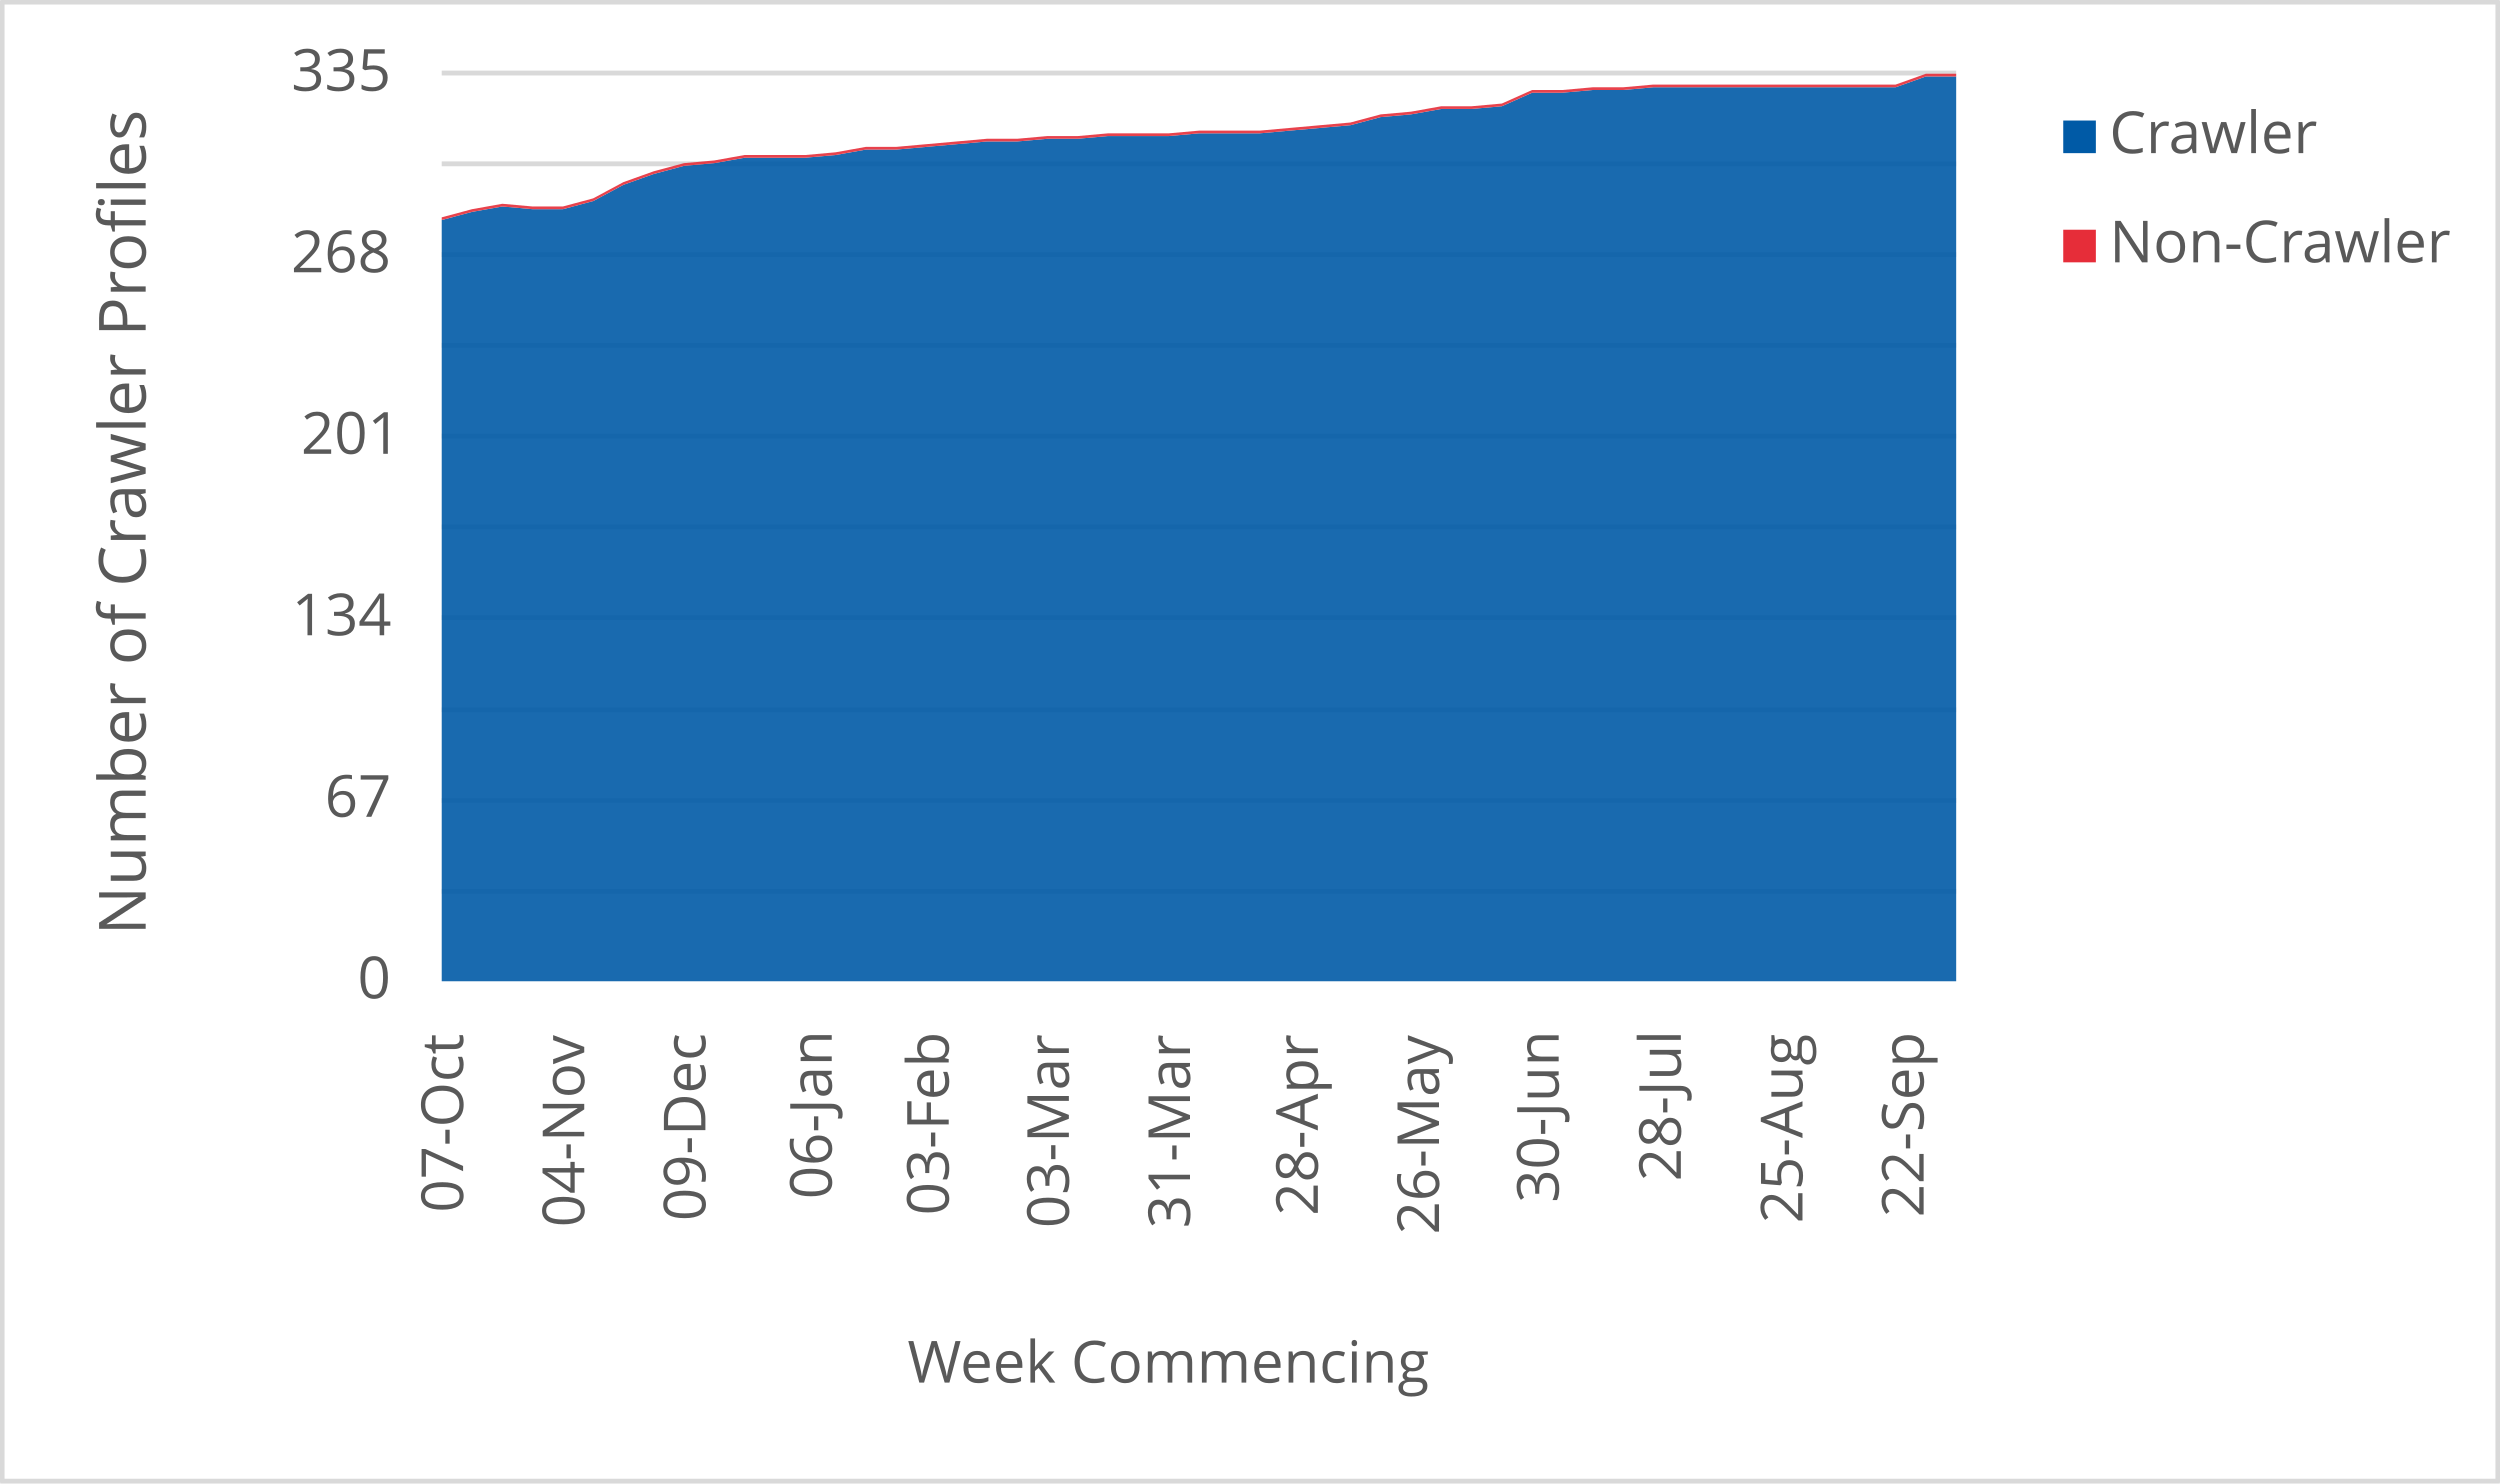
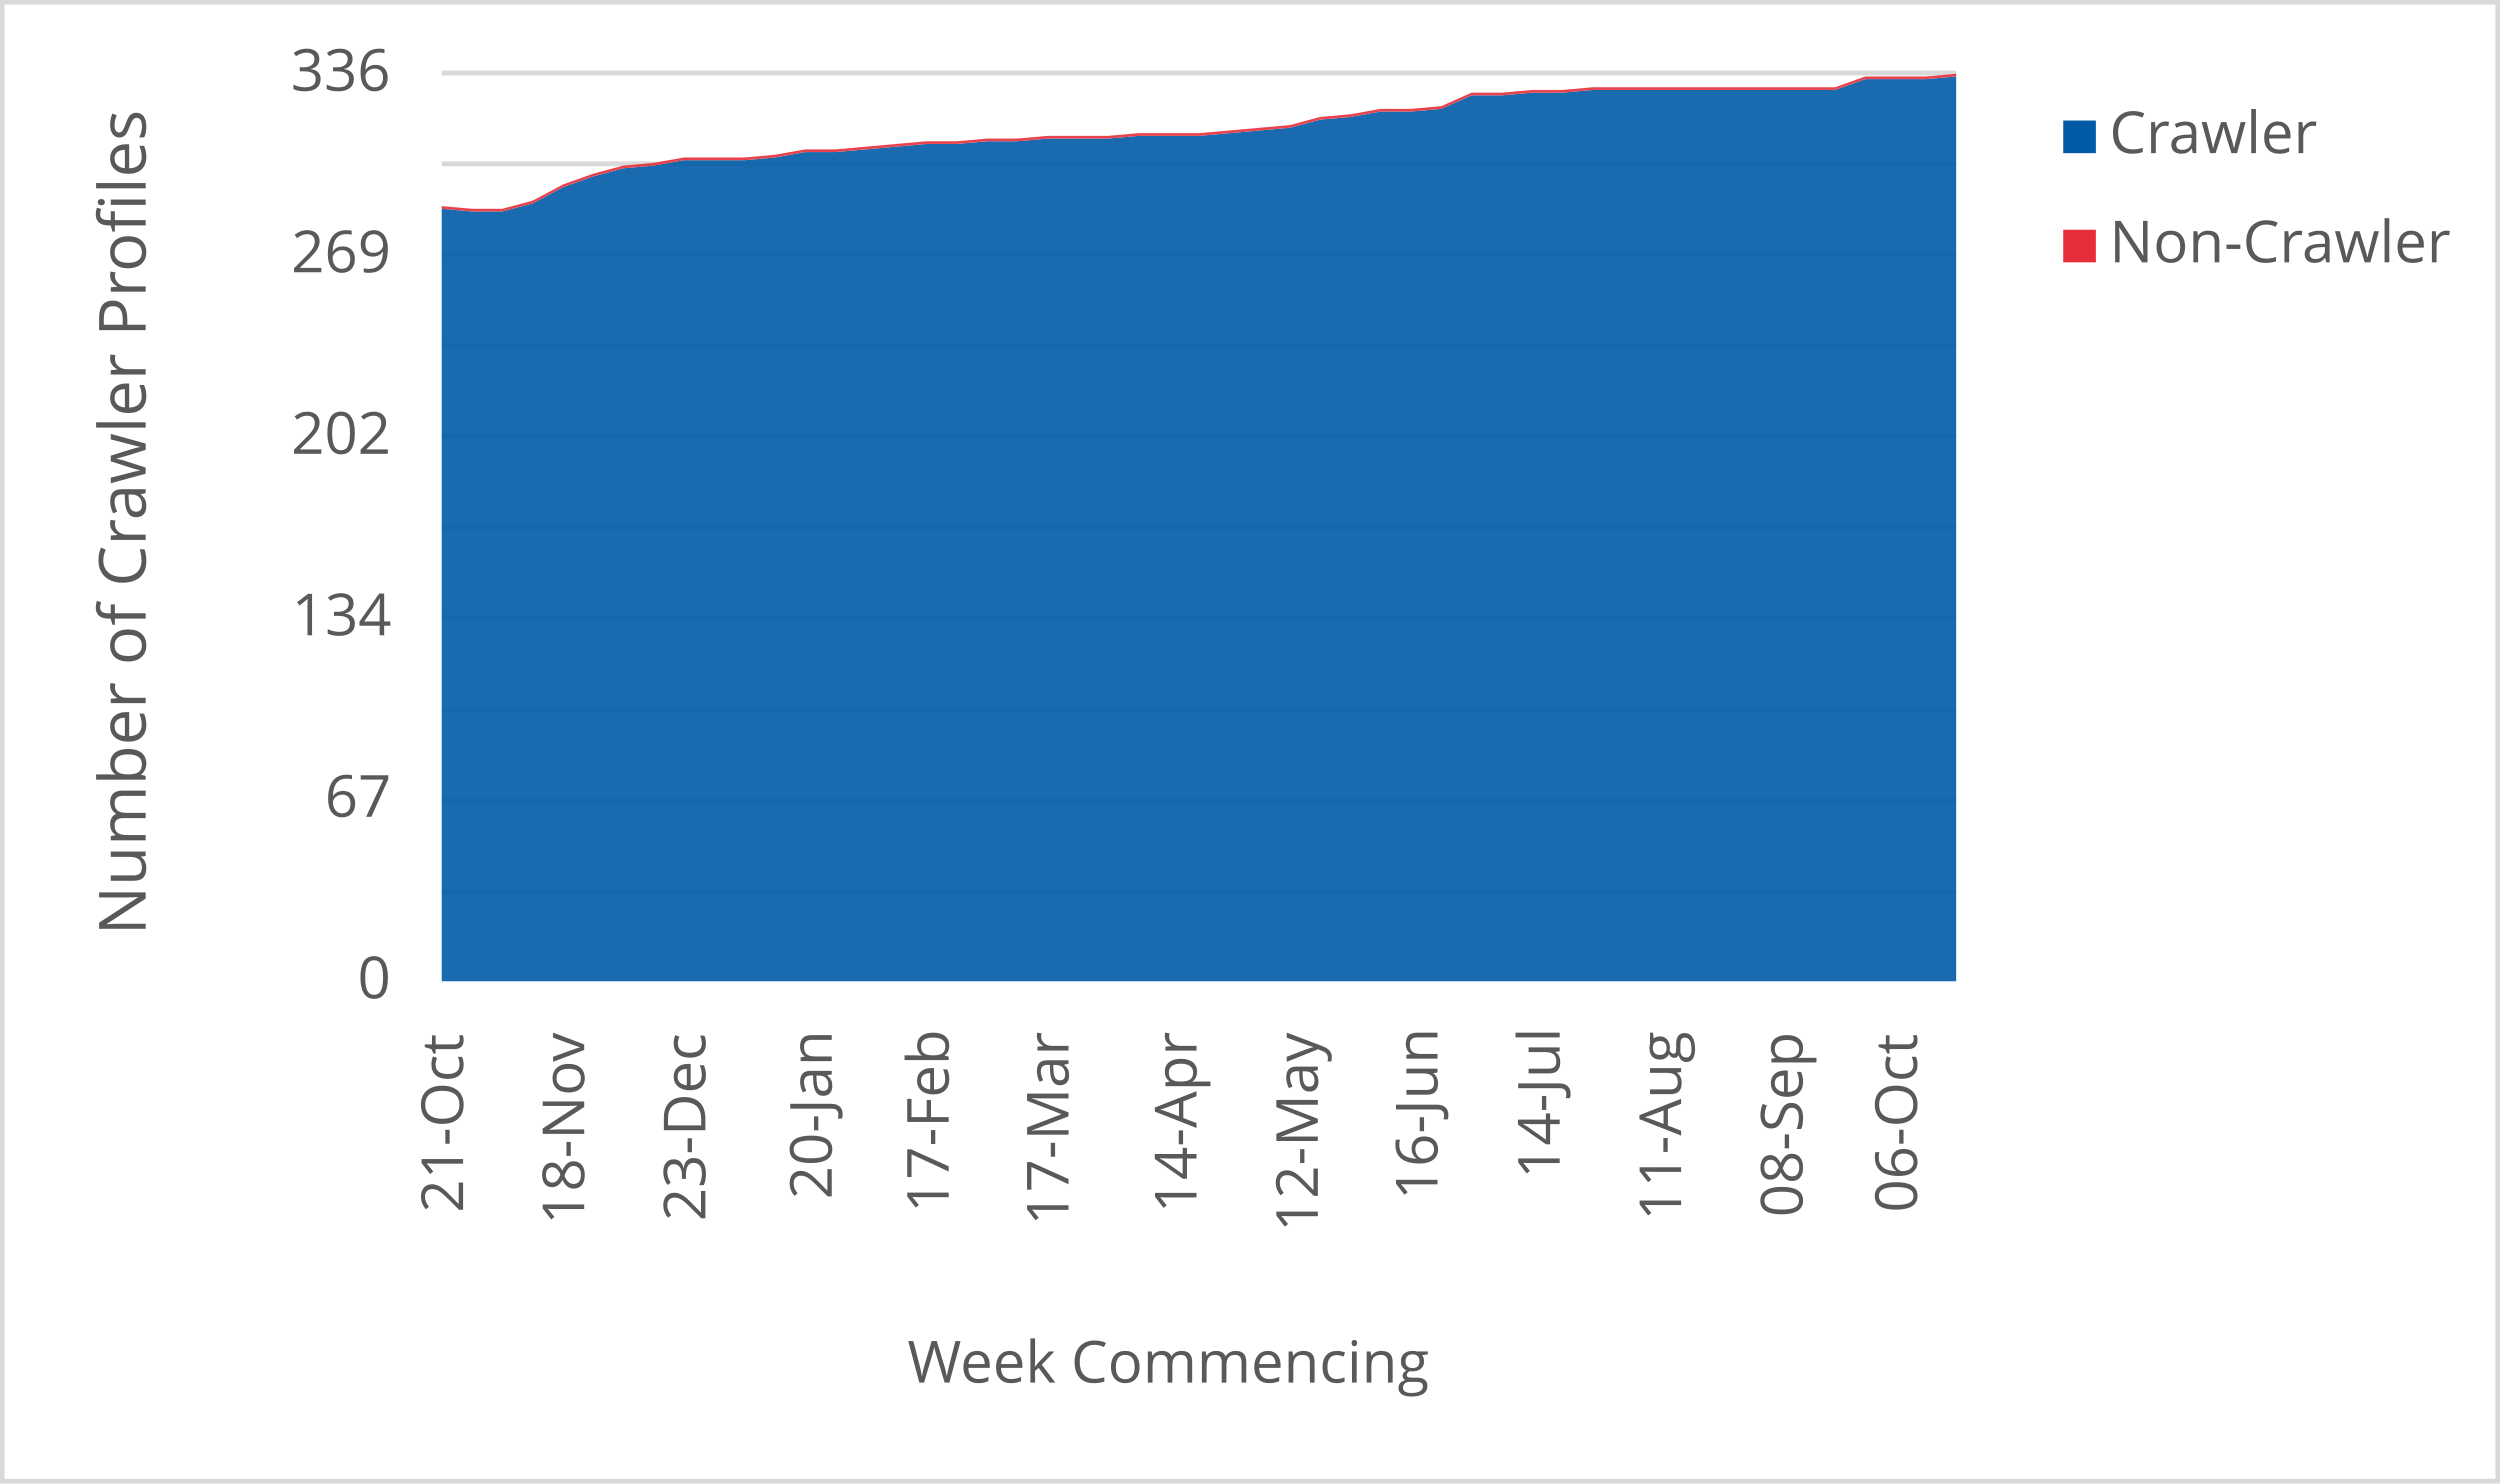
<svg xmlns="http://www.w3.org/2000/svg" width="1763" height="1046" xml:space="preserve" overflow="hidden">
  <defs>
    <clipPath id="clip0">
      <rect x="2917" y="346" width="1763" height="1046" />
    </clipPath>
  </defs>
  <g clip-path="url(#clip0)" transform="translate(-2917 -346)">
    <rect x="2918" y="347" width="1760" height="1043" fill="#FFFFFF" />
    <g>
      <path d="    M3228.5 974.532 4296.5 974.532    M3228.5 910.53 4296.5 910.53    M3228.5 846.528 4296.5 846.528    M3228.5 781.526 4296.5 781.526    M3228.5 717.524 4296.5 717.524    M3228.5 653.522 4296.5 653.522    M3228.5 589.52 4296.5 589.52    M3228.5 525.517 4296.5 525.517    M3228.5 461.515 4296.5 461.515    M3228.5 397.5 4296.5 397.5" stroke="#D9D9D9" stroke-width="3.438" stroke-linejoin="round" stroke-miterlimit="10" fill="none" />
    </g>
    <g>
      <path d="M 1038.5 4296.5 1038.5" stroke="#D9D9D9" stroke-width="3.438" stroke-linejoin="round" stroke-miterlimit="10" fill="none" fill-rule="evenodd" />
    </g>
    <g>
-       <text fill="#595959" font-family="Verdana,Open Sans,DejaVu Sans,sans-serif" font-weight="400" font-size="41" transform="matrix(6.12323e-17 -1 1 6.12323e-17 3243.565 1201.1)">07-Oct</text>
+       <text fill="#595959" font-family="Verdana,Open Sans,DejaVu Sans,sans-serif" font-weight="400" font-size="41" transform="matrix(6.12323e-17 -1 1 6.12323e-17 3243.565 1201.14)">21-Oct</text>
    </g>
    <g>
-       <text fill="#595959" font-family="Verdana,Open Sans,DejaVu Sans,sans-serif" font-weight="400" font-size="41" transform="matrix(6.12323e-17 -1 1 6.12323e-17 3329.005 1211.43)">04-Nov</text>
+       <text fill="#595959" font-family="Verdana,Open Sans,DejaVu Sans,sans-serif" font-weight="400" font-size="41" transform="matrix(6.12323e-17 -1 1 6.12323e-17 3328.985 1209.708)">18-Nov</text>
    </g>
    <g>
-       <text fill="#595959" font-family="Verdana,Open Sans,DejaVu Sans,sans-serif" font-weight="400" font-size="41" transform="matrix(6.12323e-17 -1 1 6.12323e-17 3414.445 1207.086)">09-Dec</text>
+       <text fill="#595959" font-family="Verdana,Open Sans,DejaVu Sans,sans-serif" font-weight="400" font-size="41" transform="matrix(6.12323e-17 -1 1 6.12323e-17 3414.425 1207.126)">23-Dec</text>
    </g>
    <g>
-       <text fill="#595959" font-family="Verdana,Open Sans,DejaVu Sans,sans-serif" font-weight="400" font-size="41" transform="matrix(6.12323e-17 -1 1 6.12323e-17 3503.538 1191.651)">06-Jan</text>
+       <text fill="#595959" font-family="Verdana,Open Sans,DejaVu Sans,sans-serif" font-weight="400" font-size="41" transform="matrix(6.12323e-17 -1 1 6.12323e-17 3503.538 1191.691)">20-Jan</text>
    </g>
    <g>
-       <text fill="#595959" font-family="Verdana,Open Sans,DejaVu Sans,sans-serif" font-weight="400" font-size="41" transform="matrix(6.12323e-17 -1 1 6.12323e-17 3586.035 1203.042)">03-Feb</text>
+       <text fill="#595959" font-family="Verdana,Open Sans,DejaVu Sans,sans-serif" font-weight="400" font-size="41" transform="matrix(6.12323e-17 -1 1 6.12323e-17 3586.035 1201.32)">17-Feb</text>
    </g>
    <g>
-       <text fill="#595959" font-family="Verdana,Open Sans,DejaVu Sans,sans-serif" font-weight="400" font-size="41" transform="matrix(6.12323e-17 -1 1 6.12323e-17 3670.765 1212.011)">03-Mar</text>
+       <text fill="#595959" font-family="Verdana,Open Sans,DejaVu Sans,sans-serif" font-weight="400" font-size="41" transform="matrix(6.12323e-17 -1 1 6.12323e-17 3670.534 1210.289)">17-Mar</text>
    </g>
    <g>
-       <text fill="#595959" font-family="Verdana,Open Sans,DejaVu Sans,sans-serif" font-weight="400" font-size="41" transform="matrix(6.12323e-17 -1 1 6.12323e-17 3756.185 1212.171)">31-Mar</text>
+       <text fill="#595959" font-family="Verdana,Open Sans,DejaVu Sans,sans-serif" font-weight="400" font-size="41" transform="matrix(6.12323e-17 -1 1 6.12323e-17 3760.779 1201.541)">14-Apr</text>
    </g>
    <g>
-       <text fill="#595959" font-family="Verdana,Open Sans,DejaVu Sans,sans-serif" font-weight="400" font-size="41" transform="matrix(6.12323e-17 -1 1 6.12323e-17 3846.349 1203.302)">28-Apr</text>
+       <text fill="#595959" font-family="Verdana,Open Sans,DejaVu Sans,sans-serif" font-weight="400" font-size="41" transform="matrix(6.12323e-17 -1 1 6.12323e-17 3846.349 1214.753)">12-May</text>
    </g>
    <g>
-       <text fill="#595959" font-family="Verdana,Open Sans,DejaVu Sans,sans-serif" font-weight="400" font-size="41" transform="matrix(6.12323e-17 -1 1 6.12323e-17 3931.789 1216.515)">26-May</text>
+       <text fill="#595959" font-family="Verdana,Open Sans,DejaVu Sans,sans-serif" font-weight="400" font-size="41" transform="matrix(6.12323e-17 -1 1 6.12323e-17 3930.718 1192.291)">16-Jun</text>
    </g>
    <g>
-       <text fill="#595959" font-family="Verdana,Open Sans,DejaVu Sans,sans-serif" font-weight="400" font-size="41" transform="matrix(6.12323e-17 -1 1 6.12323e-17 4016.178 1194.173)">30-Jun</text>
+       <text fill="#595959" font-family="Verdana,Open Sans,DejaVu Sans,sans-serif" font-weight="400" font-size="41" transform="matrix(6.12323e-17 -1 1 6.12323e-17 4016.889 1177.277)">14-Jul</text>
    </g>
    <g>
-       <text fill="#595959" font-family="Verdana,Open Sans,DejaVu Sans,sans-serif" font-weight="400" font-size="41" transform="matrix(6.12323e-17 -1 1 6.12323e-17 4102.329 1179.039)">28-Jul</text>
+       <text fill="#595959" font-family="Verdana,Open Sans,DejaVu Sans,sans-serif" font-weight="400" font-size="41" transform="matrix(6.12323e-17 -1 1 6.12323e-17 4102.519 1206.906)">11-Aug</text>
    </g>
    <g>
-       <text fill="#595959" font-family="Verdana,Open Sans,DejaVu Sans,sans-serif" font-weight="400" font-size="41" transform="matrix(6.12323e-17 -1 1 6.12323e-17 4188.109 1208.667)">25-Aug</text>
+       <text fill="#595959" font-family="Verdana,Open Sans,DejaVu Sans,sans-serif" font-weight="400" font-size="41" transform="matrix(6.12323e-17 -1 1 6.12323e-17 4188.129 1204.383)">08-Sep</text>
    </g>
    <g>
-       <text fill="#595959" font-family="Verdana,Open Sans,DejaVu Sans,sans-serif" font-weight="400" font-size="41" transform="matrix(6.12323e-17 -1 1 6.12323e-17 4273.549 1204.423)">22-Sep</text>
+       <text fill="#595959" font-family="Verdana,Open Sans,DejaVu Sans,sans-serif" font-weight="400" font-size="41" transform="matrix(6.12323e-17 -1 1 6.12323e-17 4268.845 1201.1)">06-Oct</text>
    </g>
    <g>
      <text fill="#595959" font-family="Verdana,Open Sans,DejaVu Sans,sans-serif" font-weight="400" font-size="41" transform="matrix(1 0 0 1 3169.141 1050)">0</text>
    </g>
    <g>
      <text fill="#595959" font-family="Verdana,Open Sans,DejaVu Sans,sans-serif" font-weight="400" font-size="41" transform="matrix(1 0 0 1 3146.039 922)">67</text>
    </g>
    <g>
      <text fill="#595959" font-family="Verdana,Open Sans,DejaVu Sans,sans-serif" font-weight="400" font-size="41" transform="matrix(1 0 0 1 3122.756 794)">134</text>
    </g>
    <g>
-       <text fill="#595959" font-family="Verdana,Open Sans,DejaVu Sans,sans-serif" font-weight="400" font-size="41" transform="matrix(1 0 0 1 3129.302 666)">201</text>
+       <text fill="#595959" font-family="Verdana,Open Sans,DejaVu Sans,sans-serif" font-weight="400" font-size="41" transform="matrix(1 0 0 1 3122.375 666)">202</text>
    </g>
    <g>
-       <text fill="#595959" font-family="Verdana,Open Sans,DejaVu Sans,sans-serif" font-weight="400" font-size="41" transform="matrix(1 0 0 1 3122.295 538)">268</text>
+       <text fill="#595959" font-family="Verdana,Open Sans,DejaVu Sans,sans-serif" font-weight="400" font-size="41" transform="matrix(1 0 0 1 3122.375 538)">269</text>
    </g>
    <g>
-       <text fill="#595959" font-family="Verdana,Open Sans,DejaVu Sans,sans-serif" font-weight="400" font-size="41" transform="matrix(1 0 0 1 3122.416 410)">335</text>
+       <text fill="#595959" font-family="Verdana,Open Sans,DejaVu Sans,sans-serif" font-weight="400" font-size="41" transform="matrix(1 0 0 1 3122.055 410)">336</text>
    </g>
    <g>
      <text fill="#595959" font-family="Verdana,Open Sans,DejaVu Sans,sans-serif" font-weight="400" font-size="41" transform="matrix(1 0 0 1 3556.971 1321)">Week Commencing</text>
    </g>
    <g>
      <text fill="#595959" font-family="Verdana,Open Sans,DejaVu Sans,sans-serif" font-weight="400" font-size="46" transform="matrix(6.12323e-17 -1 1 6.12323e-17 3019.73 1005.486)">Number of Crawler Profiles</text>
    </g>
    <rect x="2918.5" y="347.5" width="1760" height="1043" stroke="#D9D9D9" stroke-width="3.438" stroke-linejoin="round" stroke-miterlimit="10" fill="none" />
    <g>
-       <path d="M3228.5 1038 3249.86 1038 3271.22 1038 3292.58 1038 3313.94 1038 3335.3 1038 3356.66 1038 3378.02 1038 3399.38 1038 3420.74 1038 3442.1 1038 3463.46 1038 3484.82 1038 3506.18 1038 3527.54 1038 3548.9 1038 3570.26 1038 3591.62 1038 3612.98 1038 3634.34 1038 3655.7 1038 3677.06 1038 3698.42 1038 3719.78 1038 3741.14 1038 3762.5 1038 3783.86 1038 3805.22 1038 3826.58 1038 3847.94 1038 3869.3 1038 3890.66 1038 3912.02 1038 3933.38 1038 3954.74 1038 3976.1 1038 3997.46 1038 4018.82 1038 4040.18 1038 4061.54 1038 4082.9 1038 4104.26 1038 4125.62 1038 4146.98 1038 4168.34 1038 4189.7 1038 4211.06 1038 4232.42 1038 4253.78 1038 4275.14 1038 4296.5 1038 4296.5 399.91 4275.14 399.91 4253.78 407.552 4232.42 407.552 4211.06 407.552 4189.7 407.552 4168.34 407.552 4146.98 407.552 4125.62 407.552 4104.26 407.552 4082.9 407.552 4061.54 409.463 4040.18 409.463 4018.82 411.373 3997.46 411.373 3976.1 420.925 3954.74 422.836 3933.38 422.836 3912.02 426.657 3890.66 428.567 3869.3 434.299 3847.94 436.209 3826.58 438.119 3805.22 440.03 3783.86 440.03 3762.5 440.03 3741.14 441.94 3719.78 441.94 3698.42 441.94 3677.06 443.851 3655.7 443.851 3634.34 445.761 3612.98 445.761 3591.62 447.672 3570.26 449.582 3548.9 451.493 3527.54 451.493 3506.18 455.313 3484.82 457.224 3463.46 457.224 3442.1 457.224 3420.74 461.045 3399.38 462.955 3378.02 468.687 3356.66 476.328 3335.3 487.791 3313.94 493.522 3292.58 493.522 3271.22 491.612 3249.86 495.433 3228.5 501.164 3228.5 1038Z" fill="#005aa6" opacity="0.9" />
+       <path d="M3228.5 1038 3249.86 1038 3271.22 1038 3292.58 1038 3313.94 1038 3335.3 1038 3356.66 1038 3378.02 1038 3399.38 1038 3420.74 1038 3442.1 1038 3463.46 1038 3484.82 1038 3506.18 1038 3527.54 1038 3548.9 1038 3570.26 1038 3591.62 1038 3612.98 1038 3634.34 1038 3655.7 1038 3677.06 1038 3698.42 1038 3719.78 1038 3741.14 1038 3762.5 1038 3783.86 1038 3805.22 1038 3826.58 1038 3847.94 1038 3869.3 1038 3890.66 1038 3912.02 1038 3933.38 1038 3954.74 1038 3976.1 1038 3997.46 1038 4018.82 1038 4040.18 1038 4061.54 1038 4082.9 1038 4104.26 1038 4125.62 1038 4146.98 1038 4168.34 1038 4189.7 1038 4211.06 1038 4232.42 1038 4253.78 1038 4275.14 1038 4296.5 1038 4296.5 399.905 4275.14 401.81 4253.78 401.81 4232.42 401.81 4211.06 409.429 4189.7 409.429 4168.34 409.429 4146.98 409.429 4125.62 409.429 4104.26 409.429 4082.9 409.429 4061.54 409.429 4040.18 409.429 4018.82 411.333 3997.46 411.333 3976.1 413.238 3954.74 413.238 3933.38 422.762 3912.02 424.667 3890.66 424.667 3869.3 428.476 3847.94 430.381 3826.58 436.095 3805.22 438 3783.86 439.905 3762.5 441.81 3741.14 441.81 3719.78 441.81 3698.42 443.714 3677.06 443.714 3655.7 443.714 3634.34 445.619 3612.98 445.619 3591.62 447.524 3570.26 447.524 3548.9 449.429 3527.54 451.333 3506.18 453.238 3484.82 453.238 3463.46 457.048 3442.1 458.952 3420.74 458.952 3399.38 458.952 3378.02 462.762 3356.66 464.667 3335.3 470.381 3313.94 478 3292.58 489.429 3271.22 495.143 3249.86 495.143 3228.5 493.238 3228.5 1038Z" fill="#005aa6" opacity="0.9" />
    </g>
    <g>
-       <path d="M3228.5 501.164 3249.86 495.433 3271.22 491.612 3292.58 493.522 3313.94 493.522 3335.3 487.791 3356.66 476.328 3378.02 468.687 3399.38 462.955 3420.74 461.045 3442.1 457.224 3463.46 457.224 3484.82 457.224 3506.18 455.313 3527.54 451.493 3548.9 451.493 3570.26 449.582 3591.62 447.672 3612.98 445.761 3634.34 445.761 3655.7 443.851 3677.06 443.851 3698.42 441.94 3719.78 441.94 3741.14 441.94 3762.5 440.03 3783.86 440.03 3805.22 440.03 3826.58 438.119 3847.94 436.209 3869.3 434.299 3890.66 428.567 3912.02 426.657 3933.38 422.836 3954.74 422.836 3976.1 420.925 3997.46 411.373 4018.82 411.373 4040.18 409.463 4061.54 409.463 4082.9 407.552 4104.26 407.552 4125.62 407.552 4146.98 407.552 4168.34 407.552 4189.7 407.552 4211.06 407.552 4232.42 407.552 4253.78 407.552 4275.14 399.91 4296.5 399.91 4296.5 398 4275.14 398 4253.78 405.642 4232.42 405.642 4211.06 405.642 4189.7 405.642 4168.34 405.642 4146.98 405.642 4125.62 405.642 4104.26 405.642 4082.9 405.642 4061.54 407.552 4040.18 407.552 4018.82 409.463 3997.46 409.463 3976.1 419.015 3954.74 420.925 3933.38 420.925 3912.02 424.746 3890.66 426.657 3869.3 432.388 3847.94 434.299 3826.58 436.209 3805.22 438.119 3783.86 438.119 3762.5 438.119 3741.14 440.03 3719.78 440.03 3698.42 440.03 3677.06 441.94 3655.7 441.94 3634.34 443.851 3612.98 443.851 3591.62 445.761 3570.26 447.672 3548.9 449.582 3527.54 449.582 3506.18 453.403 3484.82 455.313 3463.46 455.313 3442.1 455.313 3420.74 459.134 3399.38 461.045 3378.02 466.776 3356.66 474.418 3335.3 485.881 3313.94 491.612 3292.58 491.612 3271.22 489.701 3249.86 493.522 3228.5 499.254 3228.5 501.164Z" fill="#e62d39" opacity="0.9" />
+       <path d="M3228.5 493.238 3249.86 495.143 3271.22 495.143 3292.58 489.429 3313.94 478 3335.3 470.381 3356.66 464.667 3378.02 462.762 3399.38 458.952 3420.74 458.952 3442.1 458.952 3463.46 457.048 3484.82 453.238 3506.18 453.238 3527.54 451.333 3548.9 449.429 3570.26 447.524 3591.62 447.524 3612.98 445.619 3634.34 445.619 3655.7 443.714 3677.06 443.714 3698.42 443.714 3719.78 441.81 3741.14 441.81 3762.5 441.81 3783.86 439.905 3805.22 438 3826.58 436.095 3847.94 430.381 3869.3 428.476 3890.66 424.667 3912.02 424.667 3933.38 422.762 3954.74 413.238 3976.1 413.238 3997.46 411.333 4018.82 411.333 4040.18 409.429 4061.54 409.429 4082.9 409.429 4104.26 409.429 4125.62 409.429 4146.98 409.429 4168.34 409.429 4189.7 409.429 4211.06 409.429 4232.42 401.81 4253.78 401.81 4275.14 401.81 4296.5 399.905 4296.5 398 4275.14 399.905 4253.78 399.905 4232.42 399.905 4211.06 407.524 4189.7 407.524 4168.34 407.524 4146.98 407.524 4125.62 407.524 4104.26 407.524 4082.9 407.524 4061.54 407.524 4040.18 407.524 4018.82 409.429 3997.46 409.429 3976.1 411.333 3954.74 411.333 3933.38 420.857 3912.02 422.762 3890.66 422.762 3869.3 426.571 3847.94 428.476 3826.58 434.19 3805.22 436.095 3783.86 438 3762.5 439.905 3741.14 439.905 3719.78 439.905 3698.42 441.81 3677.06 441.81 3655.7 441.81 3634.34 443.714 3612.98 443.714 3591.62 445.619 3570.26 445.619 3548.9 447.524 3527.54 449.429 3506.18 451.333 3484.82 451.333 3463.46 455.143 3442.1 457.048 3420.74 457.048 3399.38 457.048 3378.02 460.857 3356.66 462.762 3335.3 468.476 3313.94 476.095 3292.58 487.524 3271.22 493.238 3249.86 493.238 3228.5 491.333 3228.5 493.238Z" fill="#e62d39" opacity="0.9" />
    </g>
    <g>
      <rect x="4372" y="431" width="23" height="23" fill="#005aa6" />
    </g>
    <g>
      <text fill="#595959" font-family="Verdana,Open Sans,DejaVu Sans,sans-serif" font-weight="400" font-size="41" transform="matrix(1 0 0 1 4404.56 454)">Crawler</text>
    </g>
    <g>
      <rect x="4372" y="508" width="23" height="23" fill="#e62d39" />
    </g>
    <g>
      <text fill="#595959" font-family="Verdana,Open Sans,DejaVu Sans,sans-serif" font-weight="400" font-size="41" transform="matrix(1 0 0 1 4404.56 531)">Non-Crawler</text>
    </g>
  </g>
</svg>
